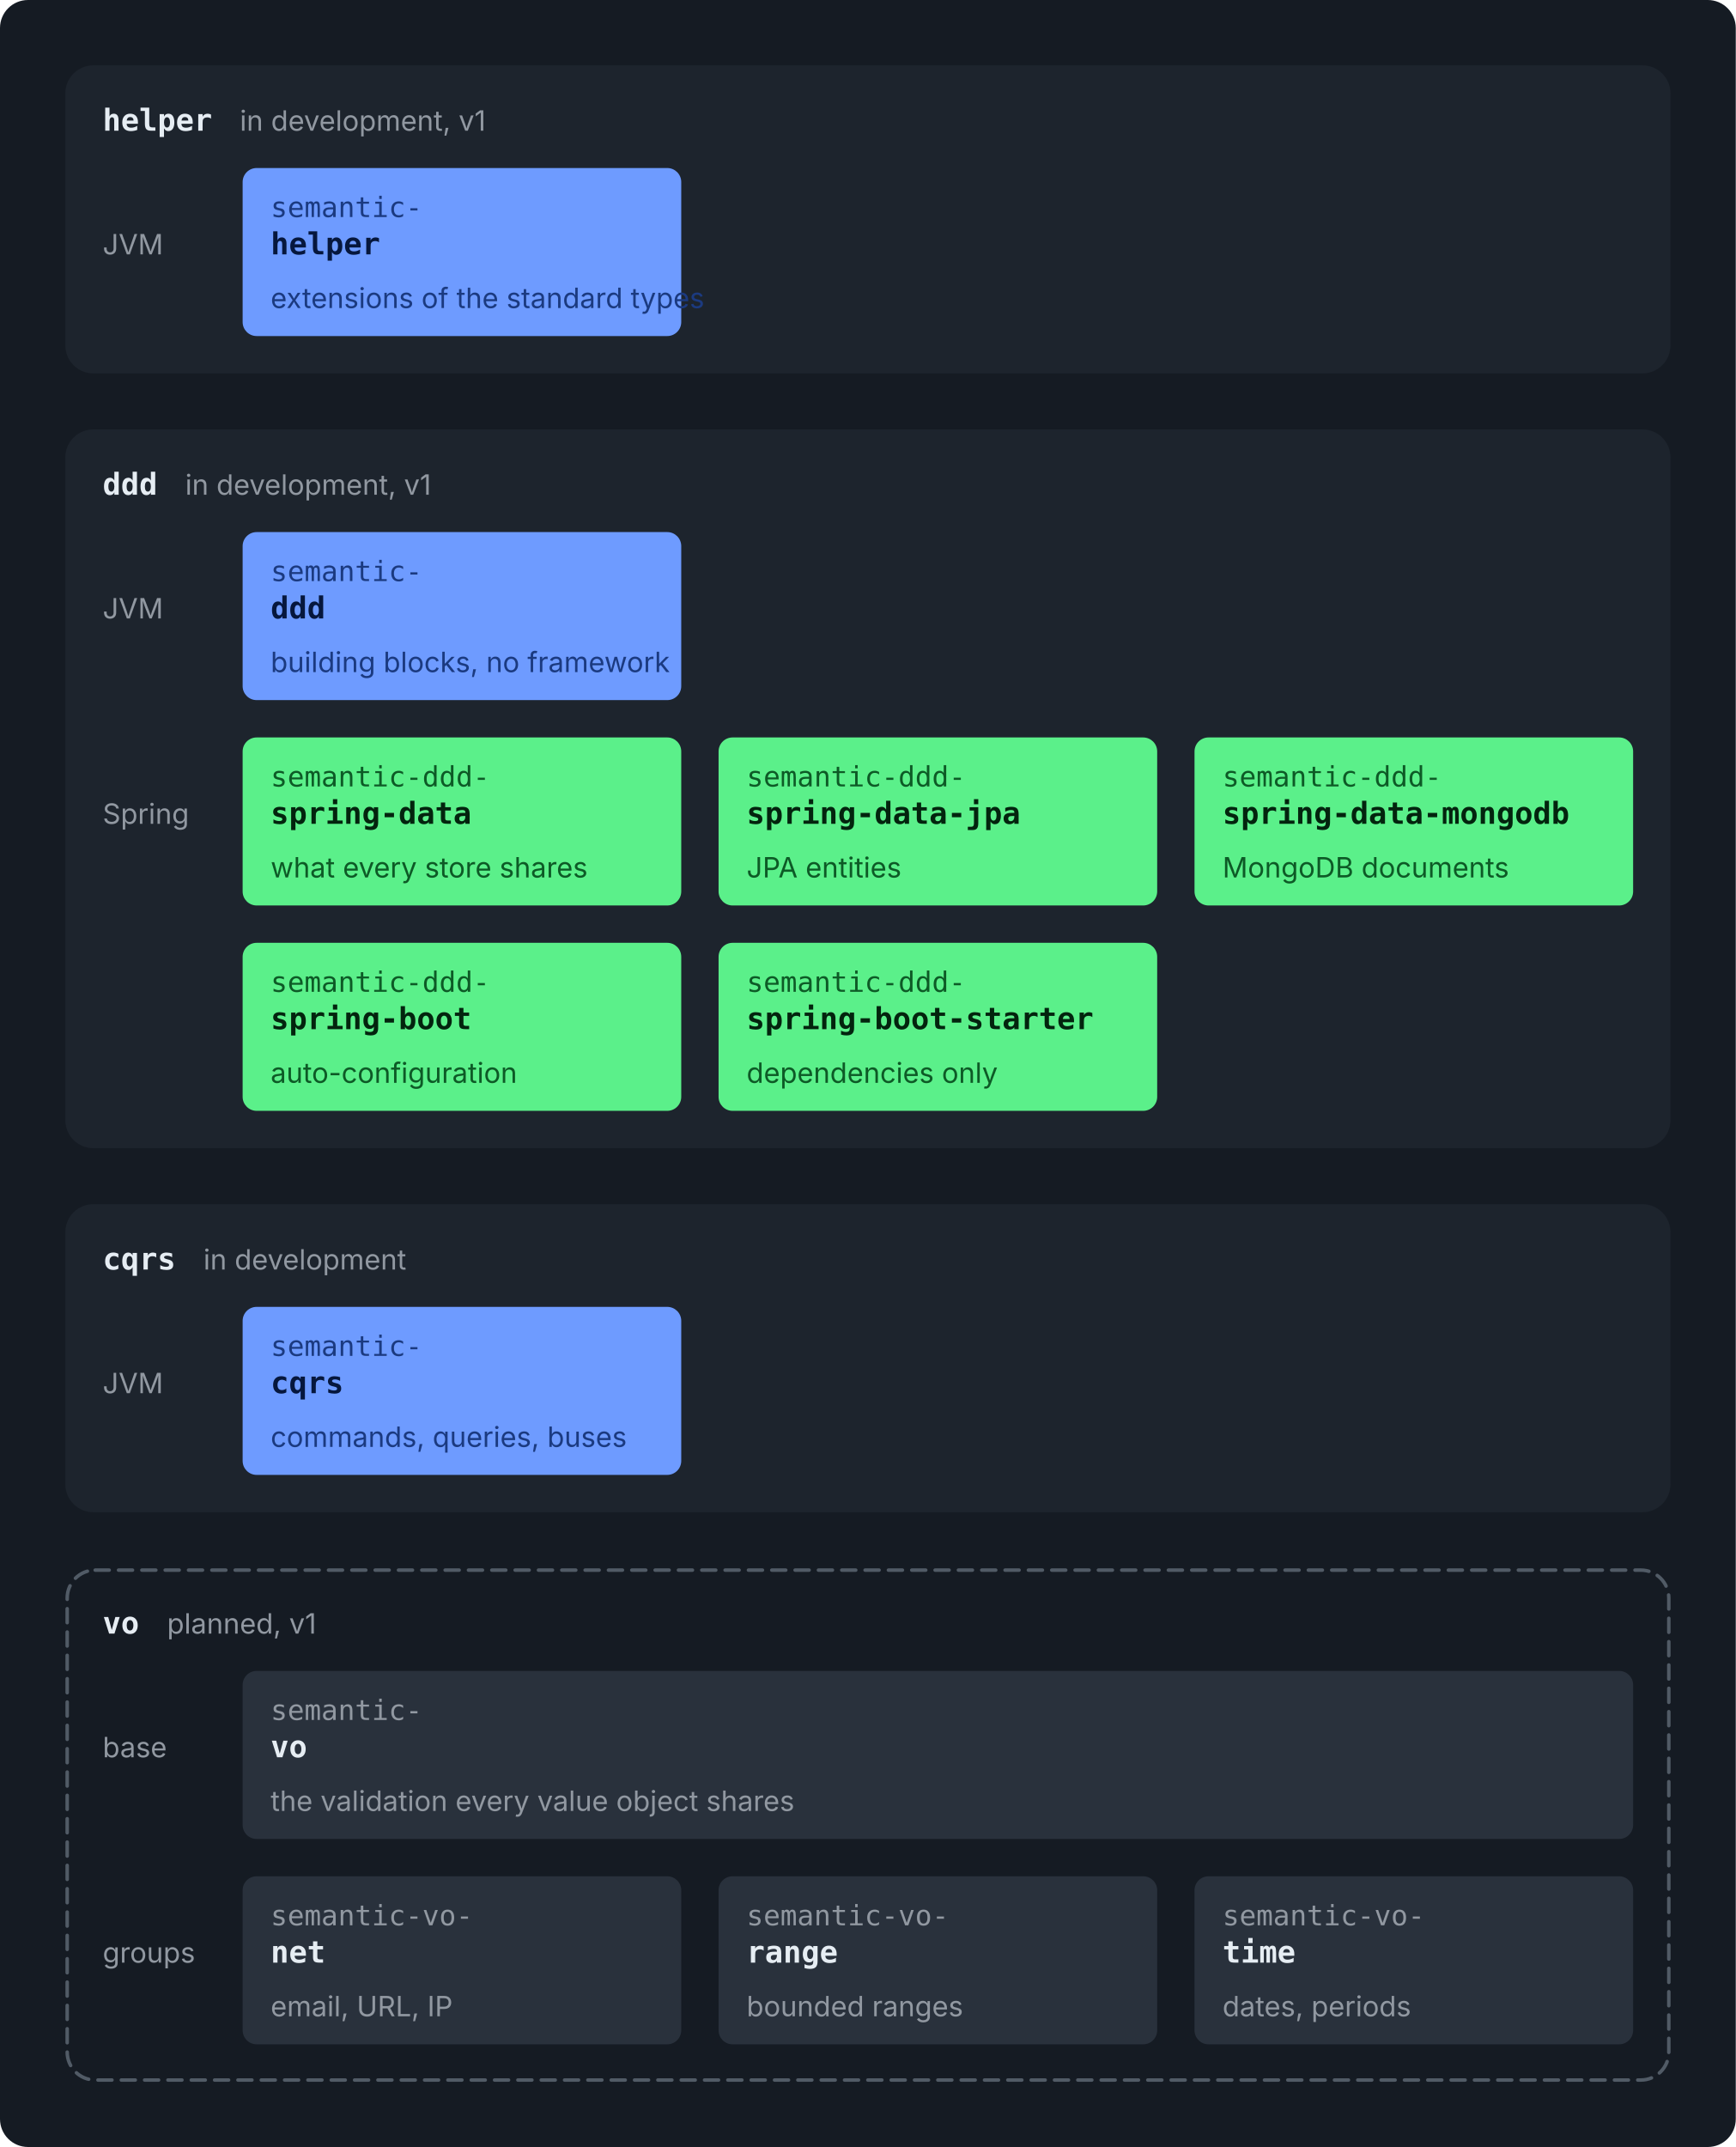
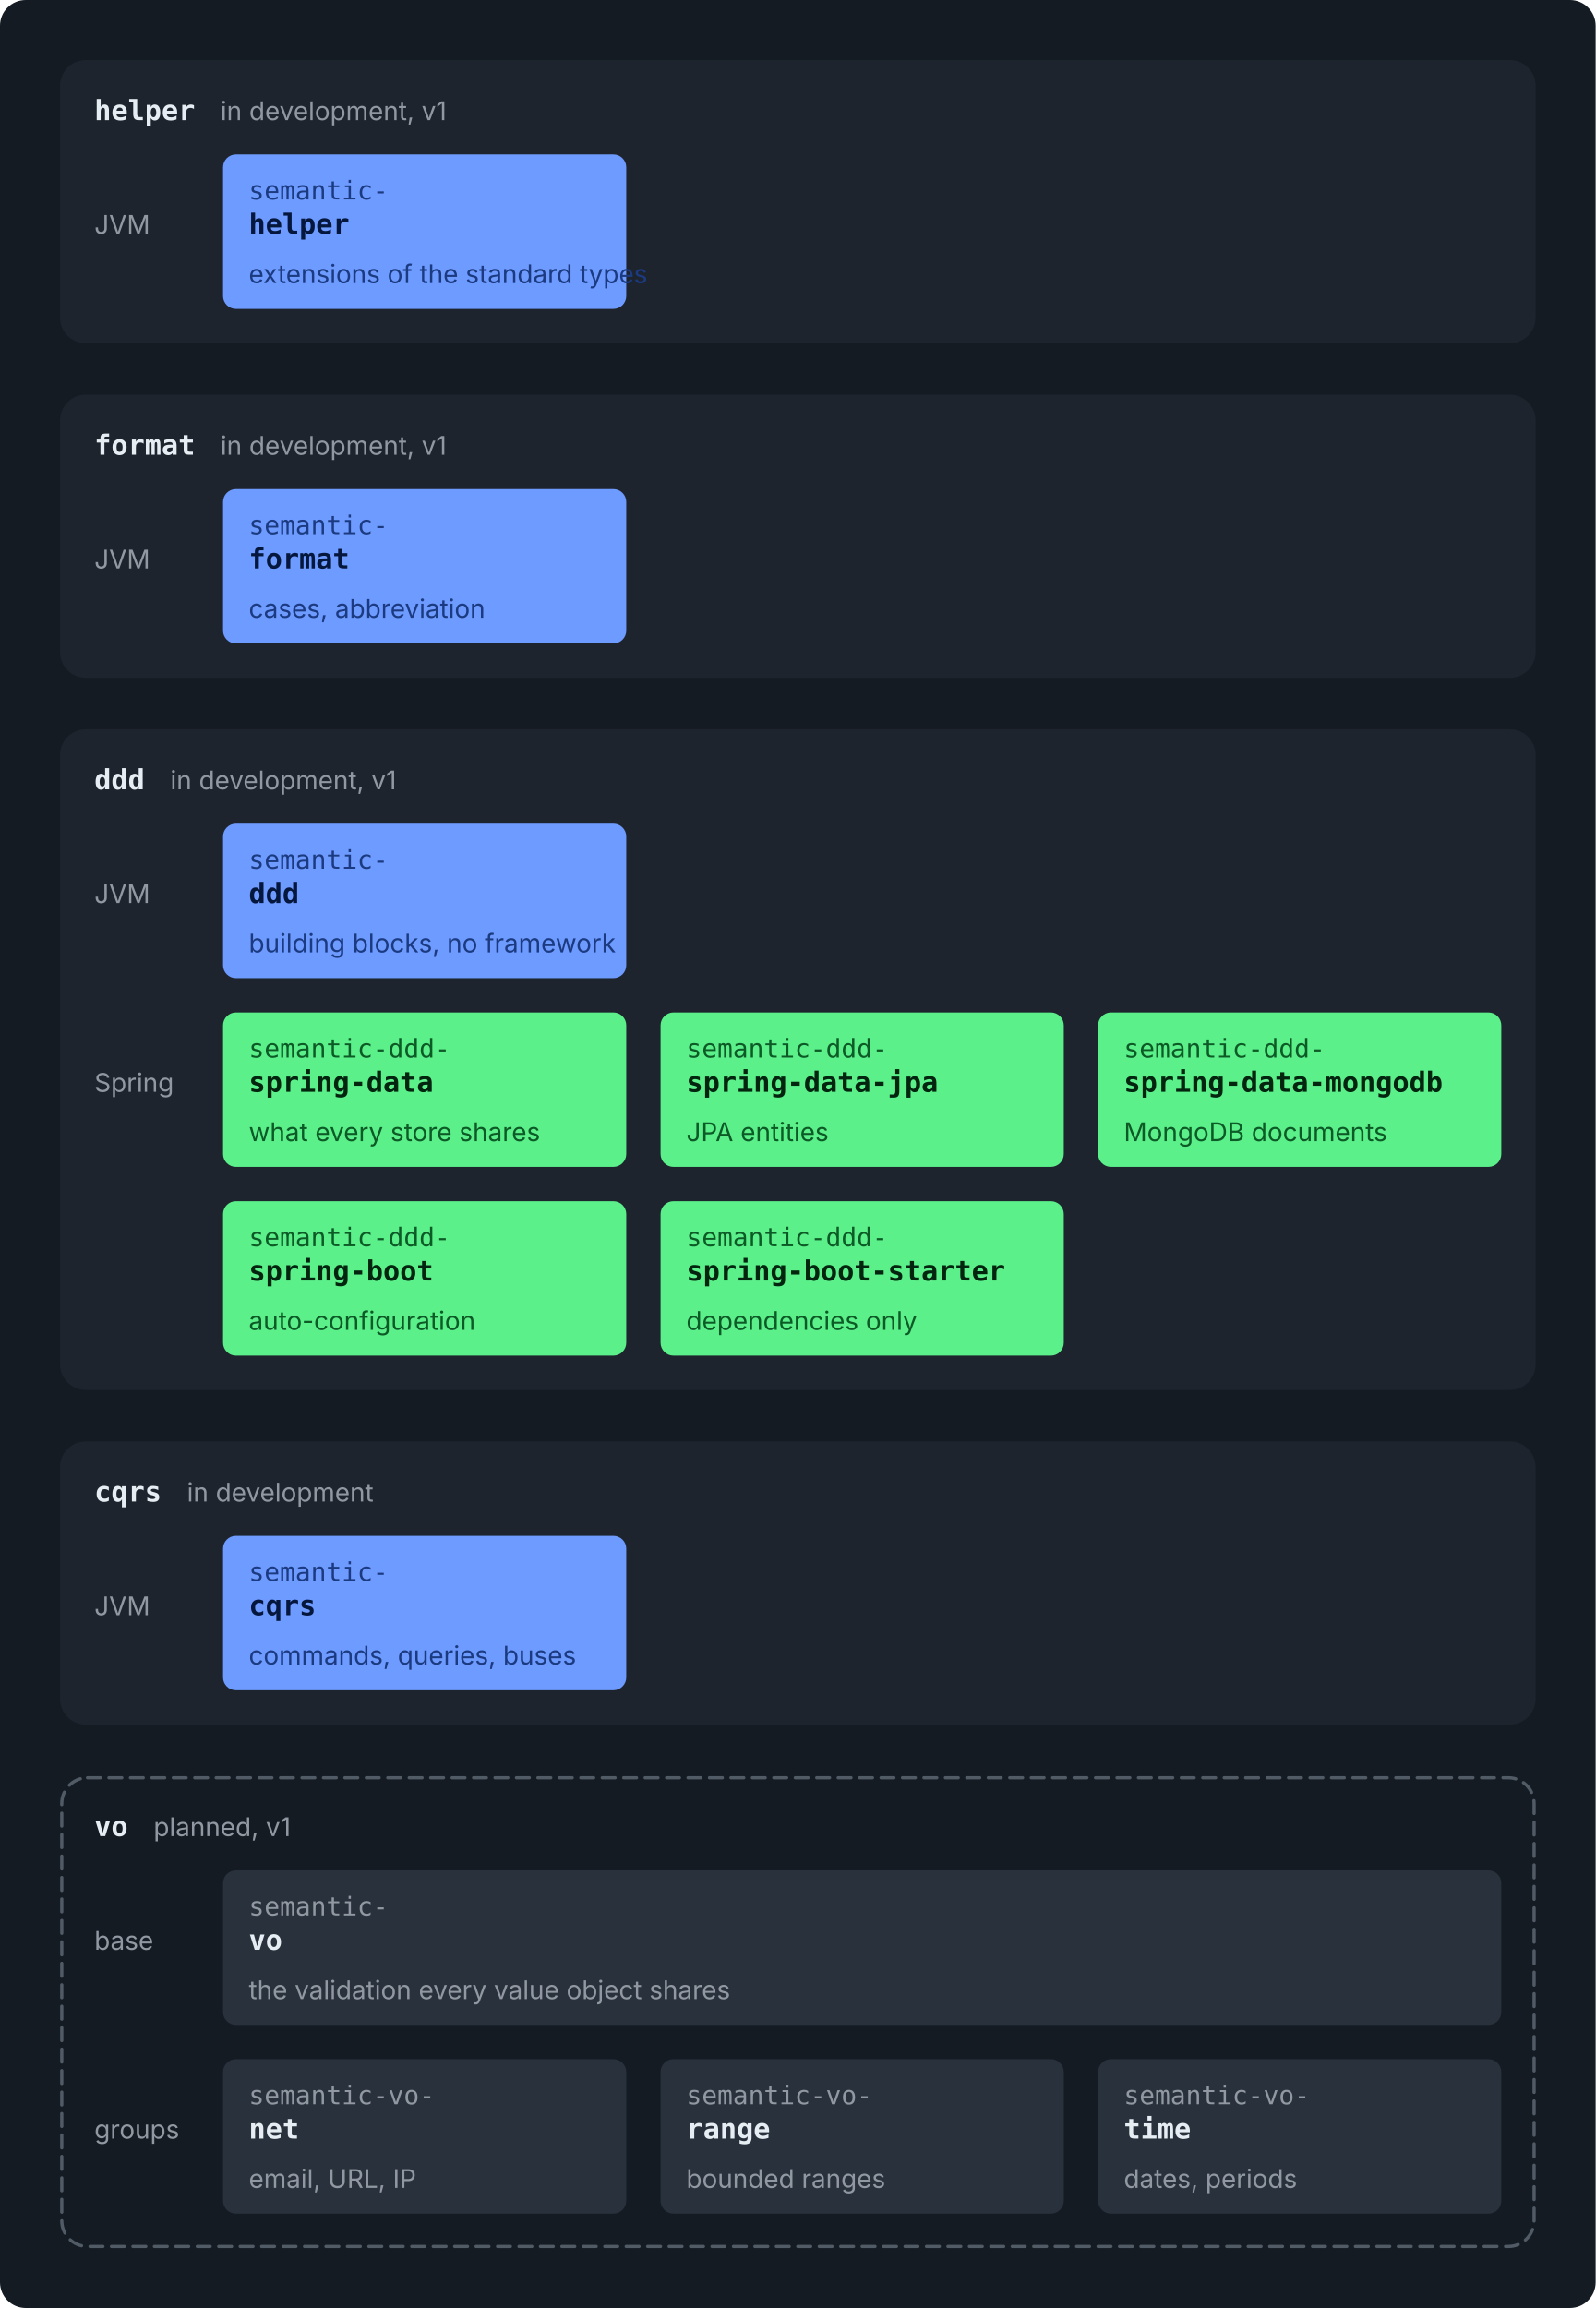
- <svg xmlns="http://www.w3.org/2000/svg" viewBox="0 0 744 920" width="744" height="920" role="img">
-   <rect width="744" height="920" rx="12" fill="#151B23" />
+ <svg xmlns="http://www.w3.org/2000/svg" viewBox="0 0 744 1076" width="744" height="1076" role="img">
+   <rect width="744" height="1076" rx="12" fill="#151B23" />
  <g transform="translate(12,12)">
    <rect x="16.0" y="16.0" width="688.0" height="132.0" rx="12" fill="#1D242D" />
    <text x="32.0" y="44.0" font-family="ui-monospace, SFMono-Regular, 'SF Mono', Menlo, Consolas, monospace" font-size="13" font-weight="600" fill="#E6EDF3" text-anchor="start">helper</text>
    <text x="90.8" y="44.0" font-family="-apple-system, BlinkMacSystemFont, 'Segoe UI', Inter, Helvetica, Arial, sans-serif" font-size="12" font-weight="400" fill="#9198A1" text-anchor="start">in development, v1</text>
    <text x="32.0" y="97.0" font-family="-apple-system, BlinkMacSystemFont, 'Segoe UI', Inter, Helvetica, Arial, sans-serif" font-size="12" font-weight="400" fill="#9198A1" text-anchor="start">JVM</text>
    <rect x="92.0" y="60.0" width="188.0" height="72.0" rx="6" fill="#6E9BFF" />
    <text x="104.0" y="81.0" font-family="ui-monospace, SFMono-Regular, 'SF Mono', Menlo, Consolas, monospace" font-size="12" font-weight="400" fill="#1B3A80" text-anchor="start">semantic-</text>
    <text x="104.0" y="97.0" font-family="ui-monospace, SFMono-Regular, 'SF Mono', Menlo, Consolas, monospace" font-size="13" font-weight="600" fill="#06173D" text-anchor="start">helper</text>
    <text x="104.0" y="120.0" font-family="-apple-system, BlinkMacSystemFont, 'Segoe UI', Inter, Helvetica, Arial, sans-serif" font-size="12" font-weight="400" fill="#1B3A80" text-anchor="start">extensions of the standard types</text>
-     <rect x="16.0" y="172.0" width="688.0" height="308.0" rx="12" fill="#1D242D" />
-     <text x="32.0" y="200.0" font-family="ui-monospace, SFMono-Regular, 'SF Mono', Menlo, Consolas, monospace" font-size="13" font-weight="600" fill="#E6EDF3" text-anchor="start">ddd</text>
-     <text x="67.4" y="200.0" font-family="-apple-system, BlinkMacSystemFont, 'Segoe UI', Inter, Helvetica, Arial, sans-serif" font-size="12" font-weight="400" fill="#9198A1" text-anchor="start">in development, v1</text>
+     <rect x="16.0" y="172.0" width="688.0" height="132.0" rx="12" fill="#1D242D" />
+     <text x="32.0" y="200.0" font-family="ui-monospace, SFMono-Regular, 'SF Mono', Menlo, Consolas, monospace" font-size="13" font-weight="600" fill="#E6EDF3" text-anchor="start">format</text>
+     <text x="90.8" y="200.0" font-family="-apple-system, BlinkMacSystemFont, 'Segoe UI', Inter, Helvetica, Arial, sans-serif" font-size="12" font-weight="400" fill="#9198A1" text-anchor="start">in development, v1</text>
    <text x="32.0" y="253.0" font-family="-apple-system, BlinkMacSystemFont, 'Segoe UI', Inter, Helvetica, Arial, sans-serif" font-size="12" font-weight="400" fill="#9198A1" text-anchor="start">JVM</text>
    <rect x="92.0" y="216.0" width="188.0" height="72.0" rx="6" fill="#6E9BFF" />
    <text x="104.0" y="237.0" font-family="ui-monospace, SFMono-Regular, 'SF Mono', Menlo, Consolas, monospace" font-size="12" font-weight="400" fill="#1B3A80" text-anchor="start">semantic-</text>
-     <text x="104.0" y="253.0" font-family="ui-monospace, SFMono-Regular, 'SF Mono', Menlo, Consolas, monospace" font-size="13" font-weight="600" fill="#06173D" text-anchor="start">ddd</text>
-     <text x="104.0" y="276.0" font-family="-apple-system, BlinkMacSystemFont, 'Segoe UI', Inter, Helvetica, Arial, sans-serif" font-size="12" font-weight="400" fill="#1B3A80" text-anchor="start">building blocks, no framework</text>
-     <text x="32.0" y="341.0" font-family="-apple-system, BlinkMacSystemFont, 'Segoe UI', Inter, Helvetica, Arial, sans-serif" font-size="12" font-weight="400" fill="#9198A1" text-anchor="start">Spring</text>
-     <rect x="92.0" y="304.0" width="188.0" height="72.0" rx="6" fill="#5BF08A" />
-     <text x="104.0" y="325.0" font-family="ui-monospace, SFMono-Regular, 'SF Mono', Menlo, Consolas, monospace" font-size="12" font-weight="400" fill="#0D5A26" text-anchor="start">semantic-ddd-</text>
-     <text x="104.0" y="341.0" font-family="ui-monospace, SFMono-Regular, 'SF Mono', Menlo, Consolas, monospace" font-size="13" font-weight="600" fill="#03240E" text-anchor="start">spring-data</text>
-     <text x="104.0" y="364.0" font-family="-apple-system, BlinkMacSystemFont, 'Segoe UI', Inter, Helvetica, Arial, sans-serif" font-size="12" font-weight="400" fill="#0D5A26" text-anchor="start">what every store shares</text>
-     <rect x="296.0" y="304.0" width="188.0" height="72.0" rx="6" fill="#5BF08A" />
-     <text x="308.0" y="325.0" font-family="ui-monospace, SFMono-Regular, 'SF Mono', Menlo, Consolas, monospace" font-size="12" font-weight="400" fill="#0D5A26" text-anchor="start">semantic-ddd-</text>
-     <text x="308.0" y="341.0" font-family="ui-monospace, SFMono-Regular, 'SF Mono', Menlo, Consolas, monospace" font-size="13" font-weight="600" fill="#03240E" text-anchor="start">spring-data-jpa</text>
-     <text x="308.0" y="364.0" font-family="-apple-system, BlinkMacSystemFont, 'Segoe UI', Inter, Helvetica, Arial, sans-serif" font-size="12" font-weight="400" fill="#0D5A26" text-anchor="start">JPA entities</text>
-     <rect x="500.0" y="304.0" width="188.0" height="72.0" rx="6" fill="#5BF08A" />
-     <text x="512.0" y="325.0" font-family="ui-monospace, SFMono-Regular, 'SF Mono', Menlo, Consolas, monospace" font-size="12" font-weight="400" fill="#0D5A26" text-anchor="start">semantic-ddd-</text>
-     <text x="512.0" y="341.0" font-family="ui-monospace, SFMono-Regular, 'SF Mono', Menlo, Consolas, monospace" font-size="13" font-weight="600" fill="#03240E" text-anchor="start">spring-data-mongodb</text>
-     <text x="512.0" y="364.0" font-family="-apple-system, BlinkMacSystemFont, 'Segoe UI', Inter, Helvetica, Arial, sans-serif" font-size="12" font-weight="400" fill="#0D5A26" text-anchor="start">MongoDB documents</text>
-     <rect x="92.0" y="392.0" width="188.0" height="72.0" rx="6" fill="#5BF08A" />
-     <text x="104.0" y="413.0" font-family="ui-monospace, SFMono-Regular, 'SF Mono', Menlo, Consolas, monospace" font-size="12" font-weight="400" fill="#0D5A26" text-anchor="start">semantic-ddd-</text>
-     <text x="104.0" y="429.0" font-family="ui-monospace, SFMono-Regular, 'SF Mono', Menlo, Consolas, monospace" font-size="13" font-weight="600" fill="#03240E" text-anchor="start">spring-boot</text>
-     <text x="104.0" y="452.0" font-family="-apple-system, BlinkMacSystemFont, 'Segoe UI', Inter, Helvetica, Arial, sans-serif" font-size="12" font-weight="400" fill="#0D5A26" text-anchor="start">auto-configuration</text>
-     <rect x="296.0" y="392.0" width="188.0" height="72.0" rx="6" fill="#5BF08A" />
-     <text x="308.0" y="413.0" font-family="ui-monospace, SFMono-Regular, 'SF Mono', Menlo, Consolas, monospace" font-size="12" font-weight="400" fill="#0D5A26" text-anchor="start">semantic-ddd-</text>
-     <text x="308.0" y="429.0" font-family="ui-monospace, SFMono-Regular, 'SF Mono', Menlo, Consolas, monospace" font-size="13" font-weight="600" fill="#03240E" text-anchor="start">spring-boot-starter</text>
-     <text x="308.0" y="452.0" font-family="-apple-system, BlinkMacSystemFont, 'Segoe UI', Inter, Helvetica, Arial, sans-serif" font-size="12" font-weight="400" fill="#0D5A26" text-anchor="start">dependencies only</text>
-     <rect x="16.0" y="504.0" width="688.0" height="132.0" rx="12" fill="#1D242D" />
-     <text x="32.0" y="532.0" font-family="ui-monospace, SFMono-Regular, 'SF Mono', Menlo, Consolas, monospace" font-size="13" font-weight="600" fill="#E6EDF3" text-anchor="start">cqrs</text>
-     <text x="75.2" y="532.0" font-family="-apple-system, BlinkMacSystemFont, 'Segoe UI', Inter, Helvetica, Arial, sans-serif" font-size="12" font-weight="400" fill="#9198A1" text-anchor="start">in development</text>
-     <text x="32.0" y="585.0" font-family="-apple-system, BlinkMacSystemFont, 'Segoe UI', Inter, Helvetica, Arial, sans-serif" font-size="12" font-weight="400" fill="#9198A1" text-anchor="start">JVM</text>
-     <rect x="92.0" y="548.0" width="188.0" height="72.0" rx="6" fill="#6E9BFF" />
-     <text x="104.0" y="569.0" font-family="ui-monospace, SFMono-Regular, 'SF Mono', Menlo, Consolas, monospace" font-size="12" font-weight="400" fill="#1B3A80" text-anchor="start">semantic-</text>
-     <text x="104.0" y="585.0" font-family="ui-monospace, SFMono-Regular, 'SF Mono', Menlo, Consolas, monospace" font-size="13" font-weight="600" fill="#06173D" text-anchor="start">cqrs</text>
-     <text x="104.0" y="608.0" font-family="-apple-system, BlinkMacSystemFont, 'Segoe UI', Inter, Helvetica, Arial, sans-serif" font-size="12" font-weight="400" fill="#1B3A80" text-anchor="start">commands, queries, buses</text>
-     <rect x="16.8" y="660.8" width="686.5" height="218.5" rx="12" fill="none" stroke="#515B66" stroke-width="1.5" stroke-dasharray="6 4" stroke-linecap="round" />
-     <text x="32.0" y="688.0" font-family="ui-monospace, SFMono-Regular, 'SF Mono', Menlo, Consolas, monospace" font-size="13" font-weight="600" fill="#E6EDF3" text-anchor="start">vo</text>
-     <text x="59.6" y="688.0" font-family="-apple-system, BlinkMacSystemFont, 'Segoe UI', Inter, Helvetica, Arial, sans-serif" font-size="12" font-weight="400" fill="#9198A1" text-anchor="start">planned, v1</text>
-     <text x="32.0" y="741.0" font-family="-apple-system, BlinkMacSystemFont, 'Segoe UI', Inter, Helvetica, Arial, sans-serif" font-size="12" font-weight="400" fill="#9198A1" text-anchor="start">base</text>
-     <rect x="92.0" y="704.0" width="596.0" height="72.0" rx="6" fill="#29313C" />
-     <text x="104.0" y="725.0" font-family="ui-monospace, SFMono-Regular, 'SF Mono', Menlo, Consolas, monospace" font-size="12" font-weight="400" fill="#9198A1" text-anchor="start">semantic-</text>
-     <text x="104.0" y="741.0" font-family="ui-monospace, SFMono-Regular, 'SF Mono', Menlo, Consolas, monospace" font-size="13" font-weight="600" fill="#E6EDF3" text-anchor="start">vo</text>
-     <text x="104.0" y="764.0" font-family="-apple-system, BlinkMacSystemFont, 'Segoe UI', Inter, Helvetica, Arial, sans-serif" font-size="12" font-weight="400" fill="#9198A1" text-anchor="start">the validation every value object shares</text>
-     <text x="32.0" y="829.0" font-family="-apple-system, BlinkMacSystemFont, 'Segoe UI', Inter, Helvetica, Arial, sans-serif" font-size="12" font-weight="400" fill="#9198A1" text-anchor="start">groups</text>
-     <rect x="92.0" y="792.0" width="188.0" height="72.0" rx="6" fill="#29313C" />
-     <text x="104.0" y="813.0" font-family="ui-monospace, SFMono-Regular, 'SF Mono', Menlo, Consolas, monospace" font-size="12" font-weight="400" fill="#9198A1" text-anchor="start">semantic-vo-</text>
-     <text x="104.0" y="829.0" font-family="ui-monospace, SFMono-Regular, 'SF Mono', Menlo, Consolas, monospace" font-size="13" font-weight="600" fill="#E6EDF3" text-anchor="start">net</text>
-     <text x="104.0" y="852.0" font-family="-apple-system, BlinkMacSystemFont, 'Segoe UI', Inter, Helvetica, Arial, sans-serif" font-size="12" font-weight="400" fill="#9198A1" text-anchor="start">email, URL, IP</text>
-     <rect x="296.0" y="792.0" width="188.0" height="72.0" rx="6" fill="#29313C" />
-     <text x="308.0" y="813.0" font-family="ui-monospace, SFMono-Regular, 'SF Mono', Menlo, Consolas, monospace" font-size="12" font-weight="400" fill="#9198A1" text-anchor="start">semantic-vo-</text>
-     <text x="308.0" y="829.0" font-family="ui-monospace, SFMono-Regular, 'SF Mono', Menlo, Consolas, monospace" font-size="13" font-weight="600" fill="#E6EDF3" text-anchor="start">range</text>
-     <text x="308.0" y="852.0" font-family="-apple-system, BlinkMacSystemFont, 'Segoe UI', Inter, Helvetica, Arial, sans-serif" font-size="12" font-weight="400" fill="#9198A1" text-anchor="start">bounded ranges</text>
-     <rect x="500.0" y="792.0" width="188.0" height="72.0" rx="6" fill="#29313C" />
-     <text x="512.0" y="813.0" font-family="ui-monospace, SFMono-Regular, 'SF Mono', Menlo, Consolas, monospace" font-size="12" font-weight="400" fill="#9198A1" text-anchor="start">semantic-vo-</text>
-     <text x="512.0" y="829.0" font-family="ui-monospace, SFMono-Regular, 'SF Mono', Menlo, Consolas, monospace" font-size="13" font-weight="600" fill="#E6EDF3" text-anchor="start">time</text>
-     <text x="512.0" y="852.0" font-family="-apple-system, BlinkMacSystemFont, 'Segoe UI', Inter, Helvetica, Arial, sans-serif" font-size="12" font-weight="400" fill="#9198A1" text-anchor="start">dates, periods</text>
+     <text x="104.0" y="253.0" font-family="ui-monospace, SFMono-Regular, 'SF Mono', Menlo, Consolas, monospace" font-size="13" font-weight="600" fill="#06173D" text-anchor="start">format</text>
+     <text x="104.0" y="276.0" font-family="-apple-system, BlinkMacSystemFont, 'Segoe UI', Inter, Helvetica, Arial, sans-serif" font-size="12" font-weight="400" fill="#1B3A80" text-anchor="start">cases, abbreviation</text>
+     <rect x="16.0" y="328.0" width="688.0" height="308.0" rx="12" fill="#1D242D" />
+     <text x="32.0" y="356.0" font-family="ui-monospace, SFMono-Regular, 'SF Mono', Menlo, Consolas, monospace" font-size="13" font-weight="600" fill="#E6EDF3" text-anchor="start">ddd</text>
+     <text x="67.4" y="356.0" font-family="-apple-system, BlinkMacSystemFont, 'Segoe UI', Inter, Helvetica, Arial, sans-serif" font-size="12" font-weight="400" fill="#9198A1" text-anchor="start">in development, v1</text>
+     <text x="32.0" y="409.0" font-family="-apple-system, BlinkMacSystemFont, 'Segoe UI', Inter, Helvetica, Arial, sans-serif" font-size="12" font-weight="400" fill="#9198A1" text-anchor="start">JVM</text>
+     <rect x="92.0" y="372.0" width="188.0" height="72.0" rx="6" fill="#6E9BFF" />
+     <text x="104.0" y="393.0" font-family="ui-monospace, SFMono-Regular, 'SF Mono', Menlo, Consolas, monospace" font-size="12" font-weight="400" fill="#1B3A80" text-anchor="start">semantic-</text>
+     <text x="104.0" y="409.0" font-family="ui-monospace, SFMono-Regular, 'SF Mono', Menlo, Consolas, monospace" font-size="13" font-weight="600" fill="#06173D" text-anchor="start">ddd</text>
+     <text x="104.0" y="432.0" font-family="-apple-system, BlinkMacSystemFont, 'Segoe UI', Inter, Helvetica, Arial, sans-serif" font-size="12" font-weight="400" fill="#1B3A80" text-anchor="start">building blocks, no framework</text>
+     <text x="32.0" y="497.0" font-family="-apple-system, BlinkMacSystemFont, 'Segoe UI', Inter, Helvetica, Arial, sans-serif" font-size="12" font-weight="400" fill="#9198A1" text-anchor="start">Spring</text>
+     <rect x="92.0" y="460.0" width="188.0" height="72.0" rx="6" fill="#5BF08A" />
+     <text x="104.0" y="481.0" font-family="ui-monospace, SFMono-Regular, 'SF Mono', Menlo, Consolas, monospace" font-size="12" font-weight="400" fill="#0D5A26" text-anchor="start">semantic-ddd-</text>
+     <text x="104.0" y="497.0" font-family="ui-monospace, SFMono-Regular, 'SF Mono', Menlo, Consolas, monospace" font-size="13" font-weight="600" fill="#03240E" text-anchor="start">spring-data</text>
+     <text x="104.0" y="520.0" font-family="-apple-system, BlinkMacSystemFont, 'Segoe UI', Inter, Helvetica, Arial, sans-serif" font-size="12" font-weight="400" fill="#0D5A26" text-anchor="start">what every store shares</text>
+     <rect x="296.0" y="460.0" width="188.0" height="72.0" rx="6" fill="#5BF08A" />
+     <text x="308.0" y="481.0" font-family="ui-monospace, SFMono-Regular, 'SF Mono', Menlo, Consolas, monospace" font-size="12" font-weight="400" fill="#0D5A26" text-anchor="start">semantic-ddd-</text>
+     <text x="308.0" y="497.0" font-family="ui-monospace, SFMono-Regular, 'SF Mono', Menlo, Consolas, monospace" font-size="13" font-weight="600" fill="#03240E" text-anchor="start">spring-data-jpa</text>
+     <text x="308.0" y="520.0" font-family="-apple-system, BlinkMacSystemFont, 'Segoe UI', Inter, Helvetica, Arial, sans-serif" font-size="12" font-weight="400" fill="#0D5A26" text-anchor="start">JPA entities</text>
+     <rect x="500.0" y="460.0" width="188.0" height="72.0" rx="6" fill="#5BF08A" />
+     <text x="512.0" y="481.0" font-family="ui-monospace, SFMono-Regular, 'SF Mono', Menlo, Consolas, monospace" font-size="12" font-weight="400" fill="#0D5A26" text-anchor="start">semantic-ddd-</text>
+     <text x="512.0" y="497.0" font-family="ui-monospace, SFMono-Regular, 'SF Mono', Menlo, Consolas, monospace" font-size="13" font-weight="600" fill="#03240E" text-anchor="start">spring-data-mongodb</text>
+     <text x="512.0" y="520.0" font-family="-apple-system, BlinkMacSystemFont, 'Segoe UI', Inter, Helvetica, Arial, sans-serif" font-size="12" font-weight="400" fill="#0D5A26" text-anchor="start">MongoDB documents</text>
+     <rect x="92.0" y="548.0" width="188.0" height="72.0" rx="6" fill="#5BF08A" />
+     <text x="104.0" y="569.0" font-family="ui-monospace, SFMono-Regular, 'SF Mono', Menlo, Consolas, monospace" font-size="12" font-weight="400" fill="#0D5A26" text-anchor="start">semantic-ddd-</text>
+     <text x="104.0" y="585.0" font-family="ui-monospace, SFMono-Regular, 'SF Mono', Menlo, Consolas, monospace" font-size="13" font-weight="600" fill="#03240E" text-anchor="start">spring-boot</text>
+     <text x="104.0" y="608.0" font-family="-apple-system, BlinkMacSystemFont, 'Segoe UI', Inter, Helvetica, Arial, sans-serif" font-size="12" font-weight="400" fill="#0D5A26" text-anchor="start">auto-configuration</text>
+     <rect x="296.0" y="548.0" width="188.0" height="72.0" rx="6" fill="#5BF08A" />
+     <text x="308.0" y="569.0" font-family="ui-monospace, SFMono-Regular, 'SF Mono', Menlo, Consolas, monospace" font-size="12" font-weight="400" fill="#0D5A26" text-anchor="start">semantic-ddd-</text>
+     <text x="308.0" y="585.0" font-family="ui-monospace, SFMono-Regular, 'SF Mono', Menlo, Consolas, monospace" font-size="13" font-weight="600" fill="#03240E" text-anchor="start">spring-boot-starter</text>
+     <text x="308.0" y="608.0" font-family="-apple-system, BlinkMacSystemFont, 'Segoe UI', Inter, Helvetica, Arial, sans-serif" font-size="12" font-weight="400" fill="#0D5A26" text-anchor="start">dependencies only</text>
+     <rect x="16.0" y="660.0" width="688.0" height="132.0" rx="12" fill="#1D242D" />
+     <text x="32.0" y="688.0" font-family="ui-monospace, SFMono-Regular, 'SF Mono', Menlo, Consolas, monospace" font-size="13" font-weight="600" fill="#E6EDF3" text-anchor="start">cqrs</text>
+     <text x="75.2" y="688.0" font-family="-apple-system, BlinkMacSystemFont, 'Segoe UI', Inter, Helvetica, Arial, sans-serif" font-size="12" font-weight="400" fill="#9198A1" text-anchor="start">in development</text>
+     <text x="32.0" y="741.0" font-family="-apple-system, BlinkMacSystemFont, 'Segoe UI', Inter, Helvetica, Arial, sans-serif" font-size="12" font-weight="400" fill="#9198A1" text-anchor="start">JVM</text>
+     <rect x="92.0" y="704.0" width="188.0" height="72.0" rx="6" fill="#6E9BFF" />
+     <text x="104.0" y="725.0" font-family="ui-monospace, SFMono-Regular, 'SF Mono', Menlo, Consolas, monospace" font-size="12" font-weight="400" fill="#1B3A80" text-anchor="start">semantic-</text>
+     <text x="104.0" y="741.0" font-family="ui-monospace, SFMono-Regular, 'SF Mono', Menlo, Consolas, monospace" font-size="13" font-weight="600" fill="#06173D" text-anchor="start">cqrs</text>
+     <text x="104.0" y="764.0" font-family="-apple-system, BlinkMacSystemFont, 'Segoe UI', Inter, Helvetica, Arial, sans-serif" font-size="12" font-weight="400" fill="#1B3A80" text-anchor="start">commands, queries, buses</text>
+     <rect x="16.8" y="816.8" width="686.5" height="218.5" rx="12" fill="none" stroke="#515B66" stroke-width="1.5" stroke-dasharray="6 4" stroke-linecap="round" />
+     <text x="32.0" y="844.0" font-family="ui-monospace, SFMono-Regular, 'SF Mono', Menlo, Consolas, monospace" font-size="13" font-weight="600" fill="#E6EDF3" text-anchor="start">vo</text>
+     <text x="59.6" y="844.0" font-family="-apple-system, BlinkMacSystemFont, 'Segoe UI', Inter, Helvetica, Arial, sans-serif" font-size="12" font-weight="400" fill="#9198A1" text-anchor="start">planned, v1</text>
+     <text x="32.0" y="897.0" font-family="-apple-system, BlinkMacSystemFont, 'Segoe UI', Inter, Helvetica, Arial, sans-serif" font-size="12" font-weight="400" fill="#9198A1" text-anchor="start">base</text>
+     <rect x="92.0" y="860.0" width="596.0" height="72.0" rx="6" fill="#29313C" />
+     <text x="104.0" y="881.0" font-family="ui-monospace, SFMono-Regular, 'SF Mono', Menlo, Consolas, monospace" font-size="12" font-weight="400" fill="#9198A1" text-anchor="start">semantic-</text>
+     <text x="104.0" y="897.0" font-family="ui-monospace, SFMono-Regular, 'SF Mono', Menlo, Consolas, monospace" font-size="13" font-weight="600" fill="#E6EDF3" text-anchor="start">vo</text>
+     <text x="104.0" y="920.0" font-family="-apple-system, BlinkMacSystemFont, 'Segoe UI', Inter, Helvetica, Arial, sans-serif" font-size="12" font-weight="400" fill="#9198A1" text-anchor="start">the validation every value object shares</text>
+     <text x="32.0" y="985.0" font-family="-apple-system, BlinkMacSystemFont, 'Segoe UI', Inter, Helvetica, Arial, sans-serif" font-size="12" font-weight="400" fill="#9198A1" text-anchor="start">groups</text>
+     <rect x="92.0" y="948.0" width="188.0" height="72.0" rx="6" fill="#29313C" />
+     <text x="104.0" y="969.0" font-family="ui-monospace, SFMono-Regular, 'SF Mono', Menlo, Consolas, monospace" font-size="12" font-weight="400" fill="#9198A1" text-anchor="start">semantic-vo-</text>
+     <text x="104.0" y="985.0" font-family="ui-monospace, SFMono-Regular, 'SF Mono', Menlo, Consolas, monospace" font-size="13" font-weight="600" fill="#E6EDF3" text-anchor="start">net</text>
+     <text x="104.0" y="1008.0" font-family="-apple-system, BlinkMacSystemFont, 'Segoe UI', Inter, Helvetica, Arial, sans-serif" font-size="12" font-weight="400" fill="#9198A1" text-anchor="start">email, URL, IP</text>
+     <rect x="296.0" y="948.0" width="188.0" height="72.0" rx="6" fill="#29313C" />
+     <text x="308.0" y="969.0" font-family="ui-monospace, SFMono-Regular, 'SF Mono', Menlo, Consolas, monospace" font-size="12" font-weight="400" fill="#9198A1" text-anchor="start">semantic-vo-</text>
+     <text x="308.0" y="985.0" font-family="ui-monospace, SFMono-Regular, 'SF Mono', Menlo, Consolas, monospace" font-size="13" font-weight="600" fill="#E6EDF3" text-anchor="start">range</text>
+     <text x="308.0" y="1008.0" font-family="-apple-system, BlinkMacSystemFont, 'Segoe UI', Inter, Helvetica, Arial, sans-serif" font-size="12" font-weight="400" fill="#9198A1" text-anchor="start">bounded ranges</text>
+     <rect x="500.0" y="948.0" width="188.0" height="72.0" rx="6" fill="#29313C" />
+     <text x="512.0" y="969.0" font-family="ui-monospace, SFMono-Regular, 'SF Mono', Menlo, Consolas, monospace" font-size="12" font-weight="400" fill="#9198A1" text-anchor="start">semantic-vo-</text>
+     <text x="512.0" y="985.0" font-family="ui-monospace, SFMono-Regular, 'SF Mono', Menlo, Consolas, monospace" font-size="13" font-weight="600" fill="#E6EDF3" text-anchor="start">time</text>
+     <text x="512.0" y="1008.0" font-family="-apple-system, BlinkMacSystemFont, 'Segoe UI', Inter, Helvetica, Arial, sans-serif" font-size="12" font-weight="400" fill="#9198A1" text-anchor="start">dates, periods</text>
  </g>
</svg>
